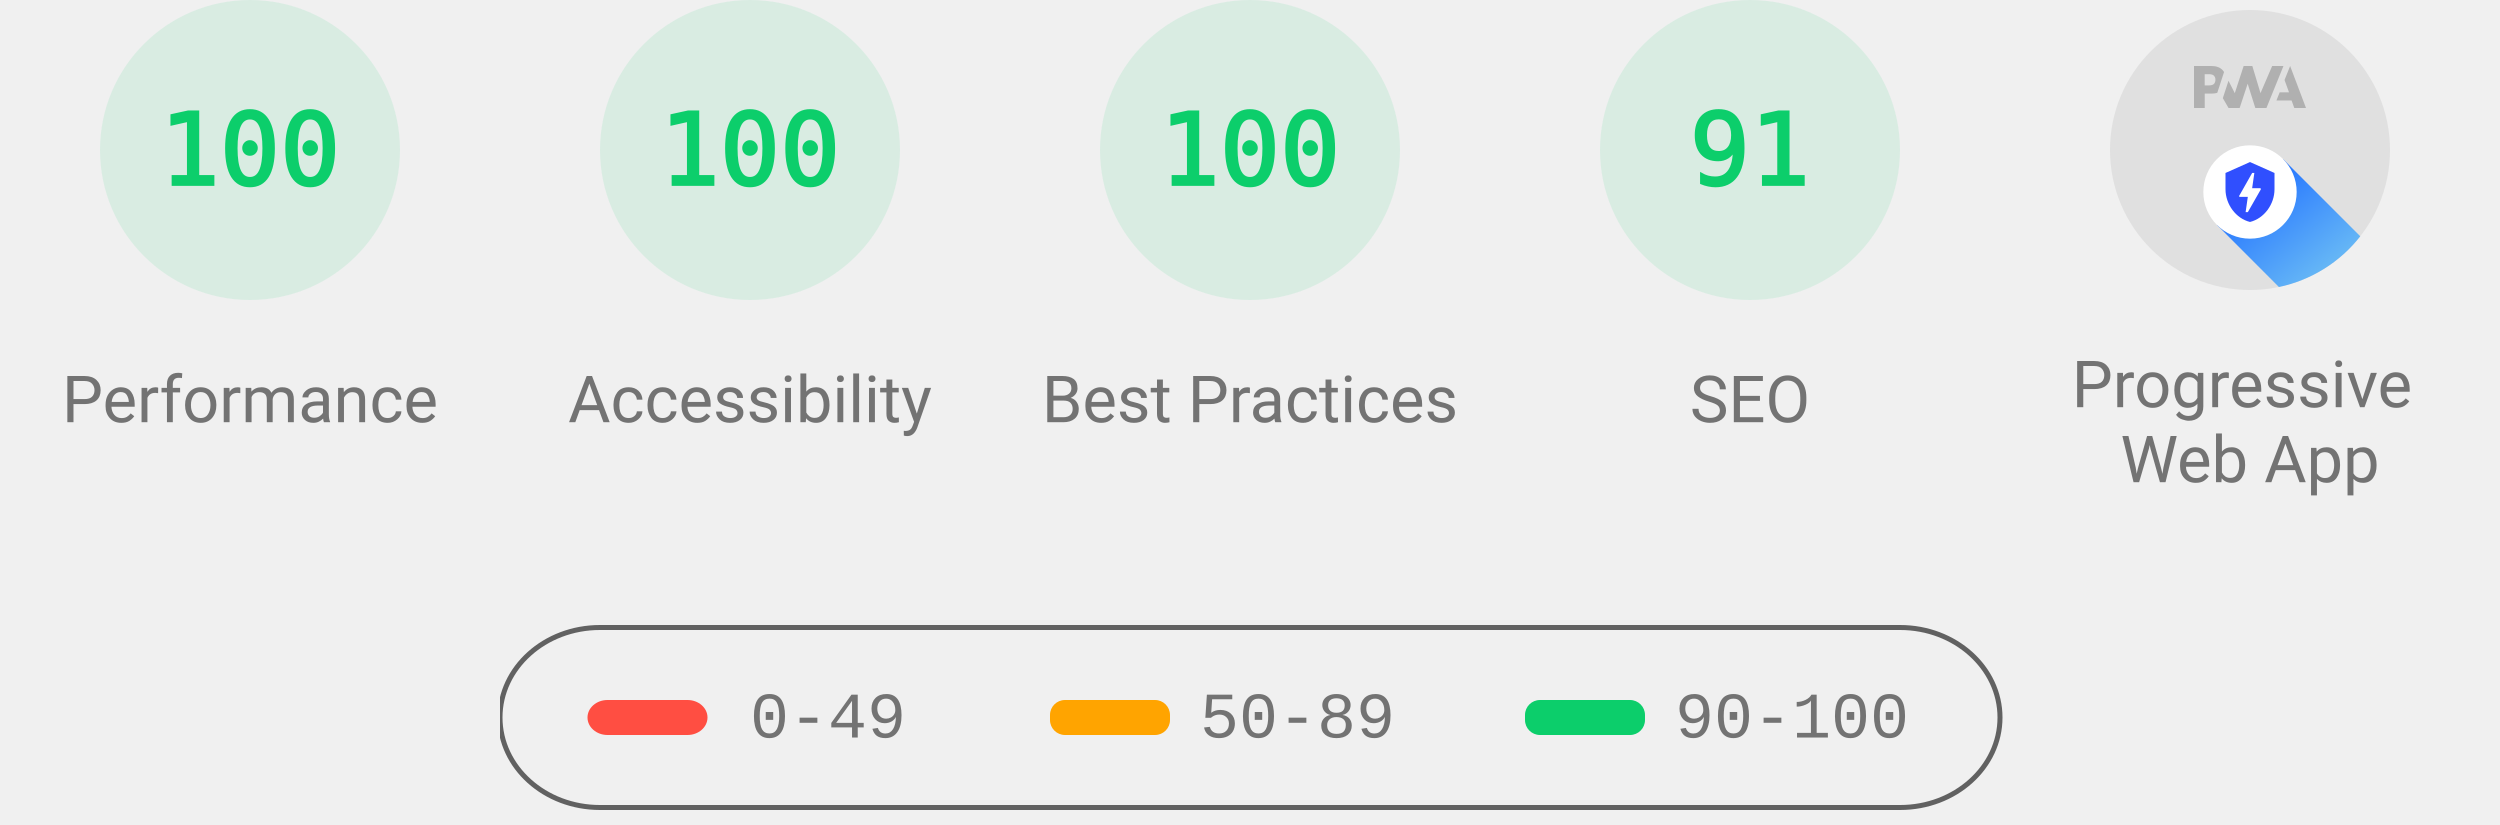
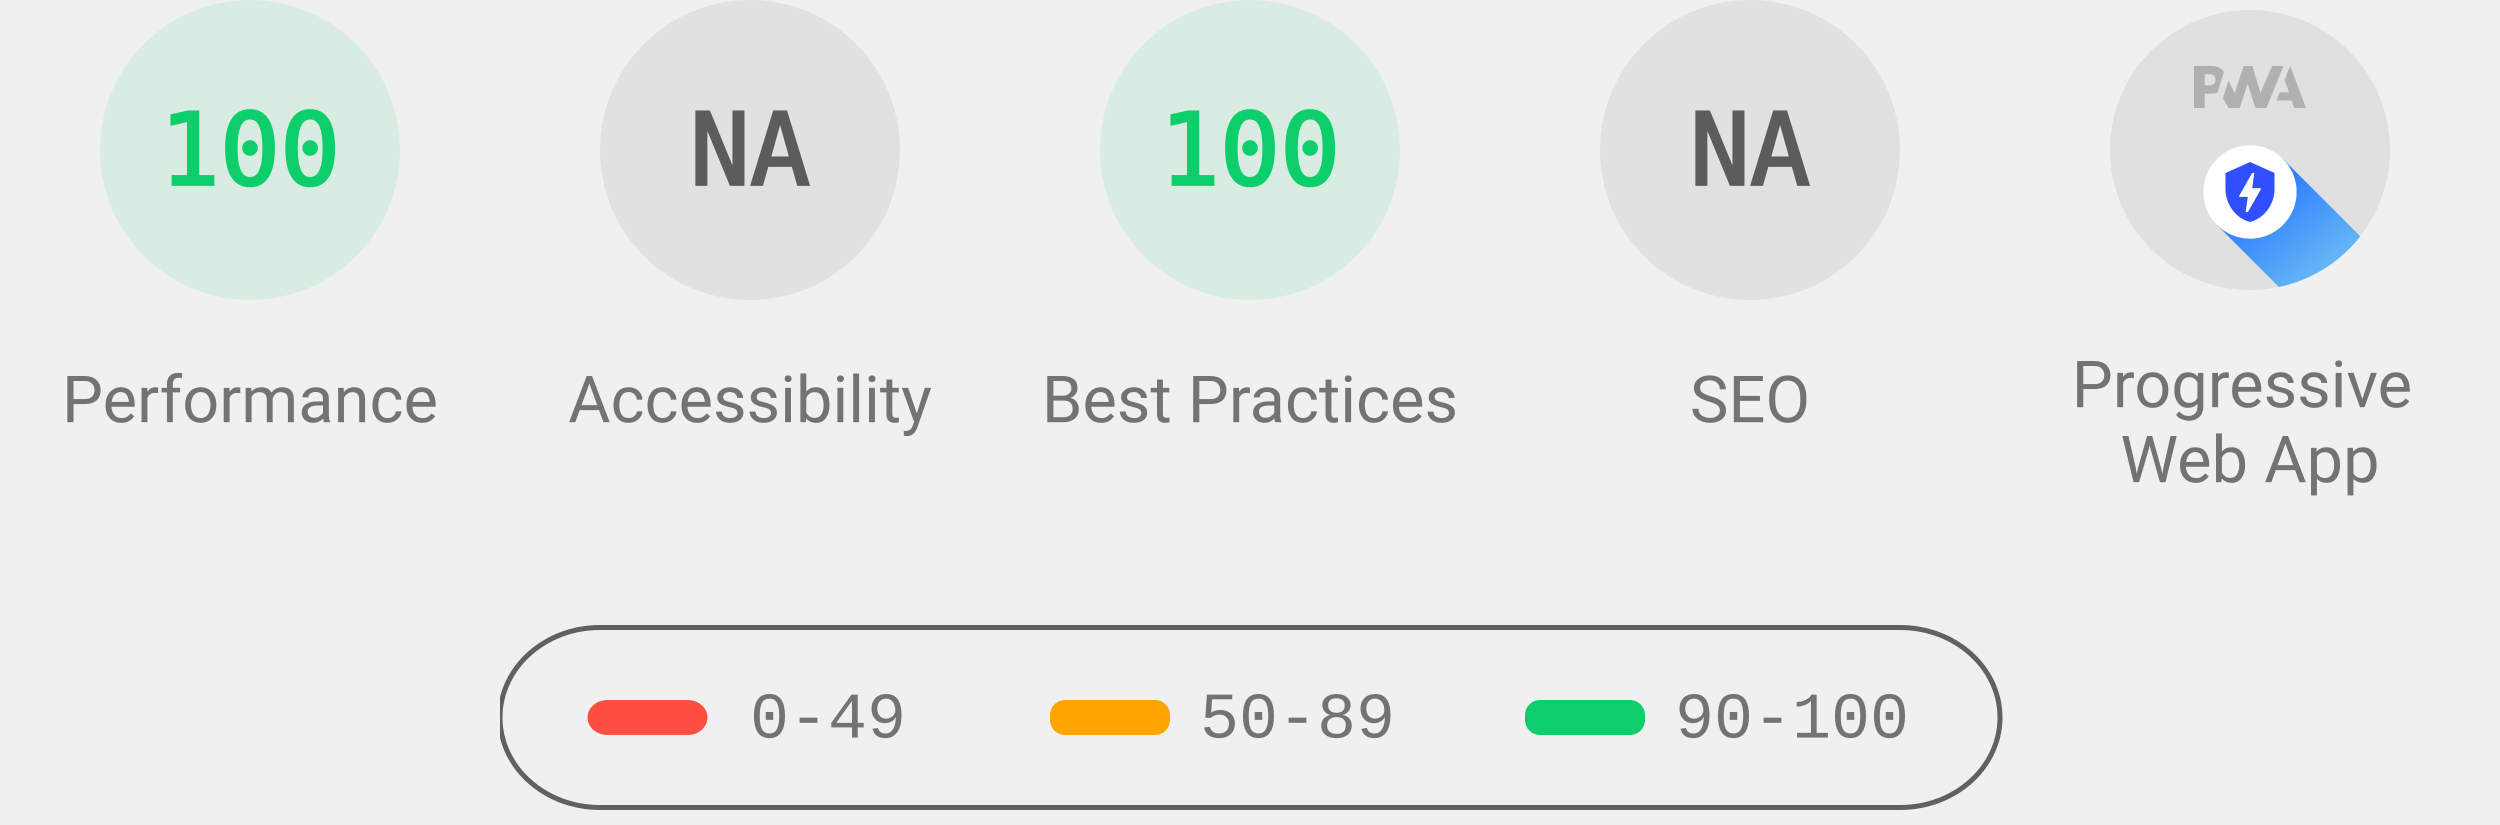
<svg xmlns="http://www.w3.org/2000/svg" class="theme--agnostic" fill="none" width="1000" height="330">
  <style>
			.gauge-base {
				opacity: 0.1
			}

			.gauge-arc {
				fill: none;
				animation-delay: 250ms;
				stroke-linecap: round;
				transform: rotate(-90deg);
				transform-origin: 100px 60px;
				animation: load-gauge 1s ease forwards
			}

			.guage-text {
				font-size: 40px;
				font-family: monospace;
				text-align: center
			}

			.guage-red {
				color: #ff4e42;
				fill: #ff4e42;
				stroke: #ff4e42
			}
			.guage-orange {
				color: #ffa400;
				fill: #ffa400;
				stroke: #ffa400
			}
			.guage-green {
				color: #0cce6b;
				fill: #0cce6b;
				stroke: #0cce6b
			}
			.theme--agnostic .guage-undefined {
				color: #5c5c5c;
				fill: #5c5c5c;
				stroke: #5c5c5c
			}
			.theme--light .guage-undefined {
				color: #1e1e1e;
				fill: #1e1e1e;
				stroke: #1e1e1e
			}
			.theme--dark .guage-undefined {
				color: #f5f5f5;
				fill: #f5f5f5;
				stroke: #f5f5f5
			}

			.guage-title {
				stroke: none;
				font-size: 26px;
				line-height: 26px;
				font-family: Roboto, Halvetica, Arial, sans-serif
			}
			.metric.guage-title {
				font-family: 'Courier New', Courier, monospace
			}
			.theme--agnostic .guage-title {
				color: #737373;
				fill: #737373
			}
			.theme--light .guage-title {
				color: #212121;
				fill: #212121
			}
			.theme--dark .guage-title {
				color: #f5f5f5;
				fill: #f5f5f5
			}

			@keyframes load-gauge {
				from {
					stroke-dasharray: 0 352.858
				}
			}
			.lh-gauge--pwa__disc {
				fill: #e0e0e0
			}
			.lh-gauge--pwa__logo {
				position: relative;
				fill: #b0b0b0
			}
			.lh-gauge--pwa__invisible {
				display: none
			}
			.lh-gauge--pwa__visible {
				display: inline
			}
			.guage-invisible {
				display: none
			}
			.lh-gauge--pwa__logo--primary-color {
				fill: #304ffe
			}
			.theme--agnostic .lh-gauge--pwa__logo--secondary-color {
				fill: #787878
			}
			.theme--light .lh-gauge--pwa__logo--secondary-color {
				fill: #3d3d3d
			}
			.theme--dark .lh-gauge--pwa__logo--secondary-color {
				fill: #d8b6b6
			}
			.theme--light #svg_2 {
				stroke: #00000022
			}
			.theme--agnostic #svg_2 {
				stroke: #616161
			}
			.theme--light #svg_2 {
				stroke: #00000022
			}
			.theme--dark #svg_2 {
				stroke: #f5f5f566
			}
		</style>
  <svg class="guage-div guage-perf guage-green" viewBox="0 0 200 200" width="200" height="200" x="0" y="0">
    <circle class="gauge-base" r="56" cx="100" cy="60" stroke-width="8" />
    <circle class="gauge-arc guage-arc-1" r="56" cx="100" cy="60" stroke-width="8" style="stroke-dasharray: 351.858, 351.858;" />
    <text class="guage-text" x="100px" y="60px" alignment-baseline="central" dominant-baseline="central" text-anchor="middle">100</text>
    <text class="guage-title" x="100px" y="160px" alignment-baseline="central" dominant-baseline="central" text-anchor="middle">Performance</text>
-   </svg>,<svg class="guage-div guage-perf guage-green" viewBox="0 0 200 200" width="200" height="200" x="200" y="0">
-     <circle class="gauge-base" r="56" cx="100" cy="60" stroke-width="8" />
-     <circle class="gauge-arc guage-arc-1" r="56" cx="100" cy="60" stroke-width="8" style="stroke-dasharray: 351.858, 351.858;" />
-     <text class="guage-text" x="100px" y="60px" alignment-baseline="central" dominant-baseline="central" text-anchor="middle">100</text>
+   </svg>,<svg class="guage-div guage-perf guage-undefined" viewBox="0 0 200 200" width="200" height="200" x="200" y="0">
+     <circle class="gauge-base" r="56" cx="100" cy="60" stroke-width="8" />
+     <circle class="gauge-arc guage-arc-1" r="56" cx="100" cy="60" stroke-width="8" style="stroke-dasharray: 351.858, 351.858;" />
+     <text class="guage-text" x="100px" y="60px" alignment-baseline="central" dominant-baseline="central" text-anchor="middle">NA</text>
    <text class="guage-title" x="100px" y="160px" alignment-baseline="central" dominant-baseline="central" text-anchor="middle">Accessibility</text>
  </svg>,<svg class="guage-div guage-perf guage-green" viewBox="0 0 200 200" width="200" height="200" x="400" y="0">
    <circle class="gauge-base" r="56" cx="100" cy="60" stroke-width="8" />
    <circle class="gauge-arc guage-arc-1" r="56" cx="100" cy="60" stroke-width="8" style="stroke-dasharray: 351.858, 351.858;" />
    <text class="guage-text" x="100px" y="60px" alignment-baseline="central" dominant-baseline="central" text-anchor="middle">100</text>
    <text class="guage-title" x="100px" y="160px" alignment-baseline="central" dominant-baseline="central" text-anchor="middle">Best Practices</text>
-   </svg>,<svg class="guage-div guage-perf guage-green" viewBox="0 0 200 200" width="200" height="200" x="600" y="0">
-     <circle class="gauge-base" r="56" cx="100" cy="60" stroke-width="8" />
-     <circle class="gauge-arc guage-arc-1" r="56" cx="100" cy="60" stroke-width="8" style="stroke-dasharray: 320.191, 351.858;" />
-     <text class="guage-text" x="100px" y="60px" alignment-baseline="central" dominant-baseline="central" text-anchor="middle">91</text>
+   </svg>,<svg class="guage-div guage-perf guage-undefined" viewBox="0 0 200 200" width="200" height="200" x="600" y="0">
+     <circle class="gauge-base" r="56" cx="100" cy="60" stroke-width="8" />
+     <circle class="gauge-arc guage-arc-1" r="56" cx="100" cy="60" stroke-width="8" style="stroke-dasharray: 351.858, 351.858;" />
+     <text class="guage-text" x="100px" y="60px" alignment-baseline="central" dominant-baseline="central" text-anchor="middle">NA</text>
    <text class="guage-title" x="100px" y="160px" alignment-baseline="central" dominant-baseline="central" text-anchor="middle">SEO</text>
  </svg>,<svg class="guage-div guage-pwa" viewBox="0 0 200 200" width="200" height="200" x="800" y="0">
    <svg viewBox="0 0 60 60" width="112" height="112" x="44" y="4">
      <defs>
        <linearGradient id="lh-gauge--pwa__check-circle__gradient-0" x1="50%" y1="0%" x2="50%" y2="100%">
          <stop stop-color="#00C852" offset="0%" />
          <stop stop-color="#009688" offset="100%" />
        </linearGradient>
        <linearGradient id="lh-gauge--pwa__installable__shadow-gradient-0" x1="76.056%" x2="24.111%" y1="82.995%" y2="24.735%">
          <stop stop-color="#A5D6A7" offset="0%" />
          <stop stop-color="#80CBC4" offset="100%" />
        </linearGradient>
        <linearGradient id="lh-gauge--pwa__fast-reliable__shadow-gradient-0" x1="76.056%" y1="82.995%" x2="25.678%" y2="26.493%">
          <stop stop-color="#64B5F6" offset="0%" />
          <stop stop-color="#2979FF" offset="100%" />
        </linearGradient>
        <g id="lh-gauge--pwa__fast-reliable-badge-0">
          <circle fill="#FFFFFF" cx="10" cy="10" r="10" />
          <path fill="#304FFE" d="M10 3.58l5.25 2.34v3.5c0 3.23-2.24 6.26-5.25 7-3.01-.74-5.25-3.77-5.25-7v-3.5L10 3.58zm-.47 10.74l2.76-4.83.03-.07c.04-.08 0-.24-.22-.24h-1.64l.47-3.26h-.47l-2.7 4.77c-.02.01.05-.1-.04.05-.09.16-.1.31.18.31h1.63l-.47 3.27h.47z" />
        </g>
        <g id="lh-gauge--pwa__installable-badge-0">
          <circle fill="#FFFFFF" cx="10" cy="10" r="10" />
          <path fill="#009688" d="M10 4.167A5.835 5.835 0 0 0 4.167 10 5.835 5.835 0 0 0 10 15.833 5.835 5.835 0 0 0 15.833 10 5.835 5.835 0 0 0 10 4.167zm2.917 6.416h-2.334v2.334H9.417v-2.334H7.083V9.417h2.334V7.083h1.166v2.334h2.334v1.166z" />
        </g>
      </defs>
      <g stroke="none" fill-rule="nonzero">
        <circle class="lh-gauge--pwa__disc" cx="30" cy="30" r="30" />
        <g class="lh-gauge--pwa__logo">
          <path d="M35.66 19.39l.7-1.75h2L37.4 15 38.6 12l3.4 9h-2.51l-.58-1.61z" />
          <path d="M33.52 21l3.65-9h-2.42l-2.5 5.82L30.5 12h-1.86l-1.9 5.82-1.35-2.65-1.21 3.72L25.4 21h2.38l1.72-5.2 1.64 5.2z" />
          <path fill-rule="nonzero" d="M20.3 17.91h1.48c.45 0 .85-.05 1.2-.15l.39-1.18 1.07-3.3a2.64 2.64 0 0 0-.28-.37c-.55-.6-1.36-.91-2.42-.91H18v9h2.3V17.9zm1.96-3.84c.22.22.33.5.33.87 0 .36-.1.65-.29.87-.2.23-.59.35-1.15.35h-.86v-2.41h.87c.52 0 .89.1 1.1.32z" />
        </g>
        <rect class="lh-gauge--pwa__component lh-gauge--pwa__na-line lh-gauge--pwa__invisible" fill="#FFFFFF" x="20" y="32" width="20" height="4" rx="2" />
        <g class="lh-gauge--pwa__component lh-gauge--pwa__fast-reliable-badge lh-gauge--pwa__visible" transform="translate(20, 29)">
          <path fill="url(#lh-gauge--pwa__fast-reliable__shadow-gradient-0)" d="M33.63 19.49A30 30 0 0 1 16.2 30.36L3 17.14 17.14 3l16.49 16.49z" />
          <use href="#lh-gauge--pwa__fast-reliable-badge-0" />
        </g>
        <g class="lh-gauge--pwa__component lh-gauge--pwa__installable-badge lh-gauge--pwa__invisible" transform="translate(20, 29)">
          <path fill="url(#lh-gauge--pwa__installable__shadow-gradient-0)" d="M33.629 19.487c-4.272 5.453-10.391 9.39-17.415 10.869L3 17.142 17.142 3 33.63 19.487z" />
          <use href="#lh-gauge--pwa__installable-badge-0" />
        </g>
        <g class="lh-gauge--pwa__component lh-gauge--pwa__fast-reliable-installable-badges lh-gauge--pwa__invisible">
          <g transform="translate(8, 29)">
            <path fill="url(#lh-gauge--pwa__fast-reliable__shadow-gradient-0)" d="M16.321 30.463L3 17.143 17.142 3l22.365 22.365A29.864 29.864 0 0 1 22 31c-1.942 0-3.84-.184-5.679-.537z" />
            <use href="#lh-gauge--pwa__fast-reliable-badge-0" />
          </g>
          <g transform="translate(32, 29)">
            <path fill="url(#lh-gauge--pwa__installable__shadow-gradient-0)" d="M25.982 11.84a30.107 30.107 0 0 1-13.08 15.203L3 17.143 17.142 3l8.84 8.84z" />
            <use href="#lh-gauge--pwa__installable-badge-0" />
          </g>
        </g>
        <g class="lh-gauge--pwa__component lh-gauge--pwa__check-circle lh-gauge--pwa__invisible" transform="translate(18, 28)">
          <circle fill="#FFFFFF" cx="12" cy="12" r="12" />
          <path fill="url(#lh-gauge--pwa__check-circle__gradient-0)" d="M12 2a10 10 0 1 0 0 20 10 10 0 0 0 0-20zm-2 15l-5-5 1.41-1.41L10 14.17l7.59-7.59L19 8l-9 9z" />
        </g>
      </g>
    </svg>
    <text class="guage-title" y="160px" alignment-baseline="central" dominant-baseline="central" text-anchor="middle">
      <tspan x="100px" dy="-6px">Progressive</tspan>
      <tspan x="100px" dy="30px">Web App</tspan>
    </text>
  </svg>
  <svg width="604" height="76" x="200" y="250">
    <g>
      <rect fill="none" id="canvas_background" height="80" width="604" y="-1" x="-1" />
      <g display="none" overflow="visible" y="0" x="0" height="100%" width="100%" id="canvasGrid">
        <rect fill="url(#gridpattern)" stroke-width="0" y="0" x="0" height="100%" width="100%" />
      </g>
    </g>
    <g>
      <rect fill-opacity="0" stroke-width="2" rx="40" id="svg_2" height="72" width="600" y="1" x="0" fill="#000000" />
      <rect stroke="#000" rx="8" id="svg_3" height="14" width="48" y="30" x="35" stroke-opacity="null" stroke-width="0" fill="#ff4e42" />
      <rect stroke="#000" rx="6" id="svg_4" height="14" width="48" y="30" x="220" stroke-opacity="null" stroke-width="0" fill="#ffa400" />
      <rect stroke="#000" rx="6" id="svg_5" height="14" width="48" y="30" x="410" stroke-opacity="null" stroke-width="0" fill="#0cce6b" />
      <text class="metric guage-title" xml:space="preserve" text-anchor="start" font-size="26" id="svg_6" y="45" x="100" stroke-opacity="null" stroke-width="0" stroke="#000">0-49</text>
      <text class="metric guage-title" xml:space="preserve" text-anchor="start" font-size="26" id="svg_7" y="45" x="280" stroke-opacity="null" stroke-width="0" stroke="#000">50-89</text>
      <text class="metric guage-title" xml:space="preserve" text-anchor="start" font-size="26" id="svg_8" y="45" x="470" stroke-opacity="null" stroke-width="0" stroke="#000">90-100</text>
    </g>
  </svg>
</svg>
